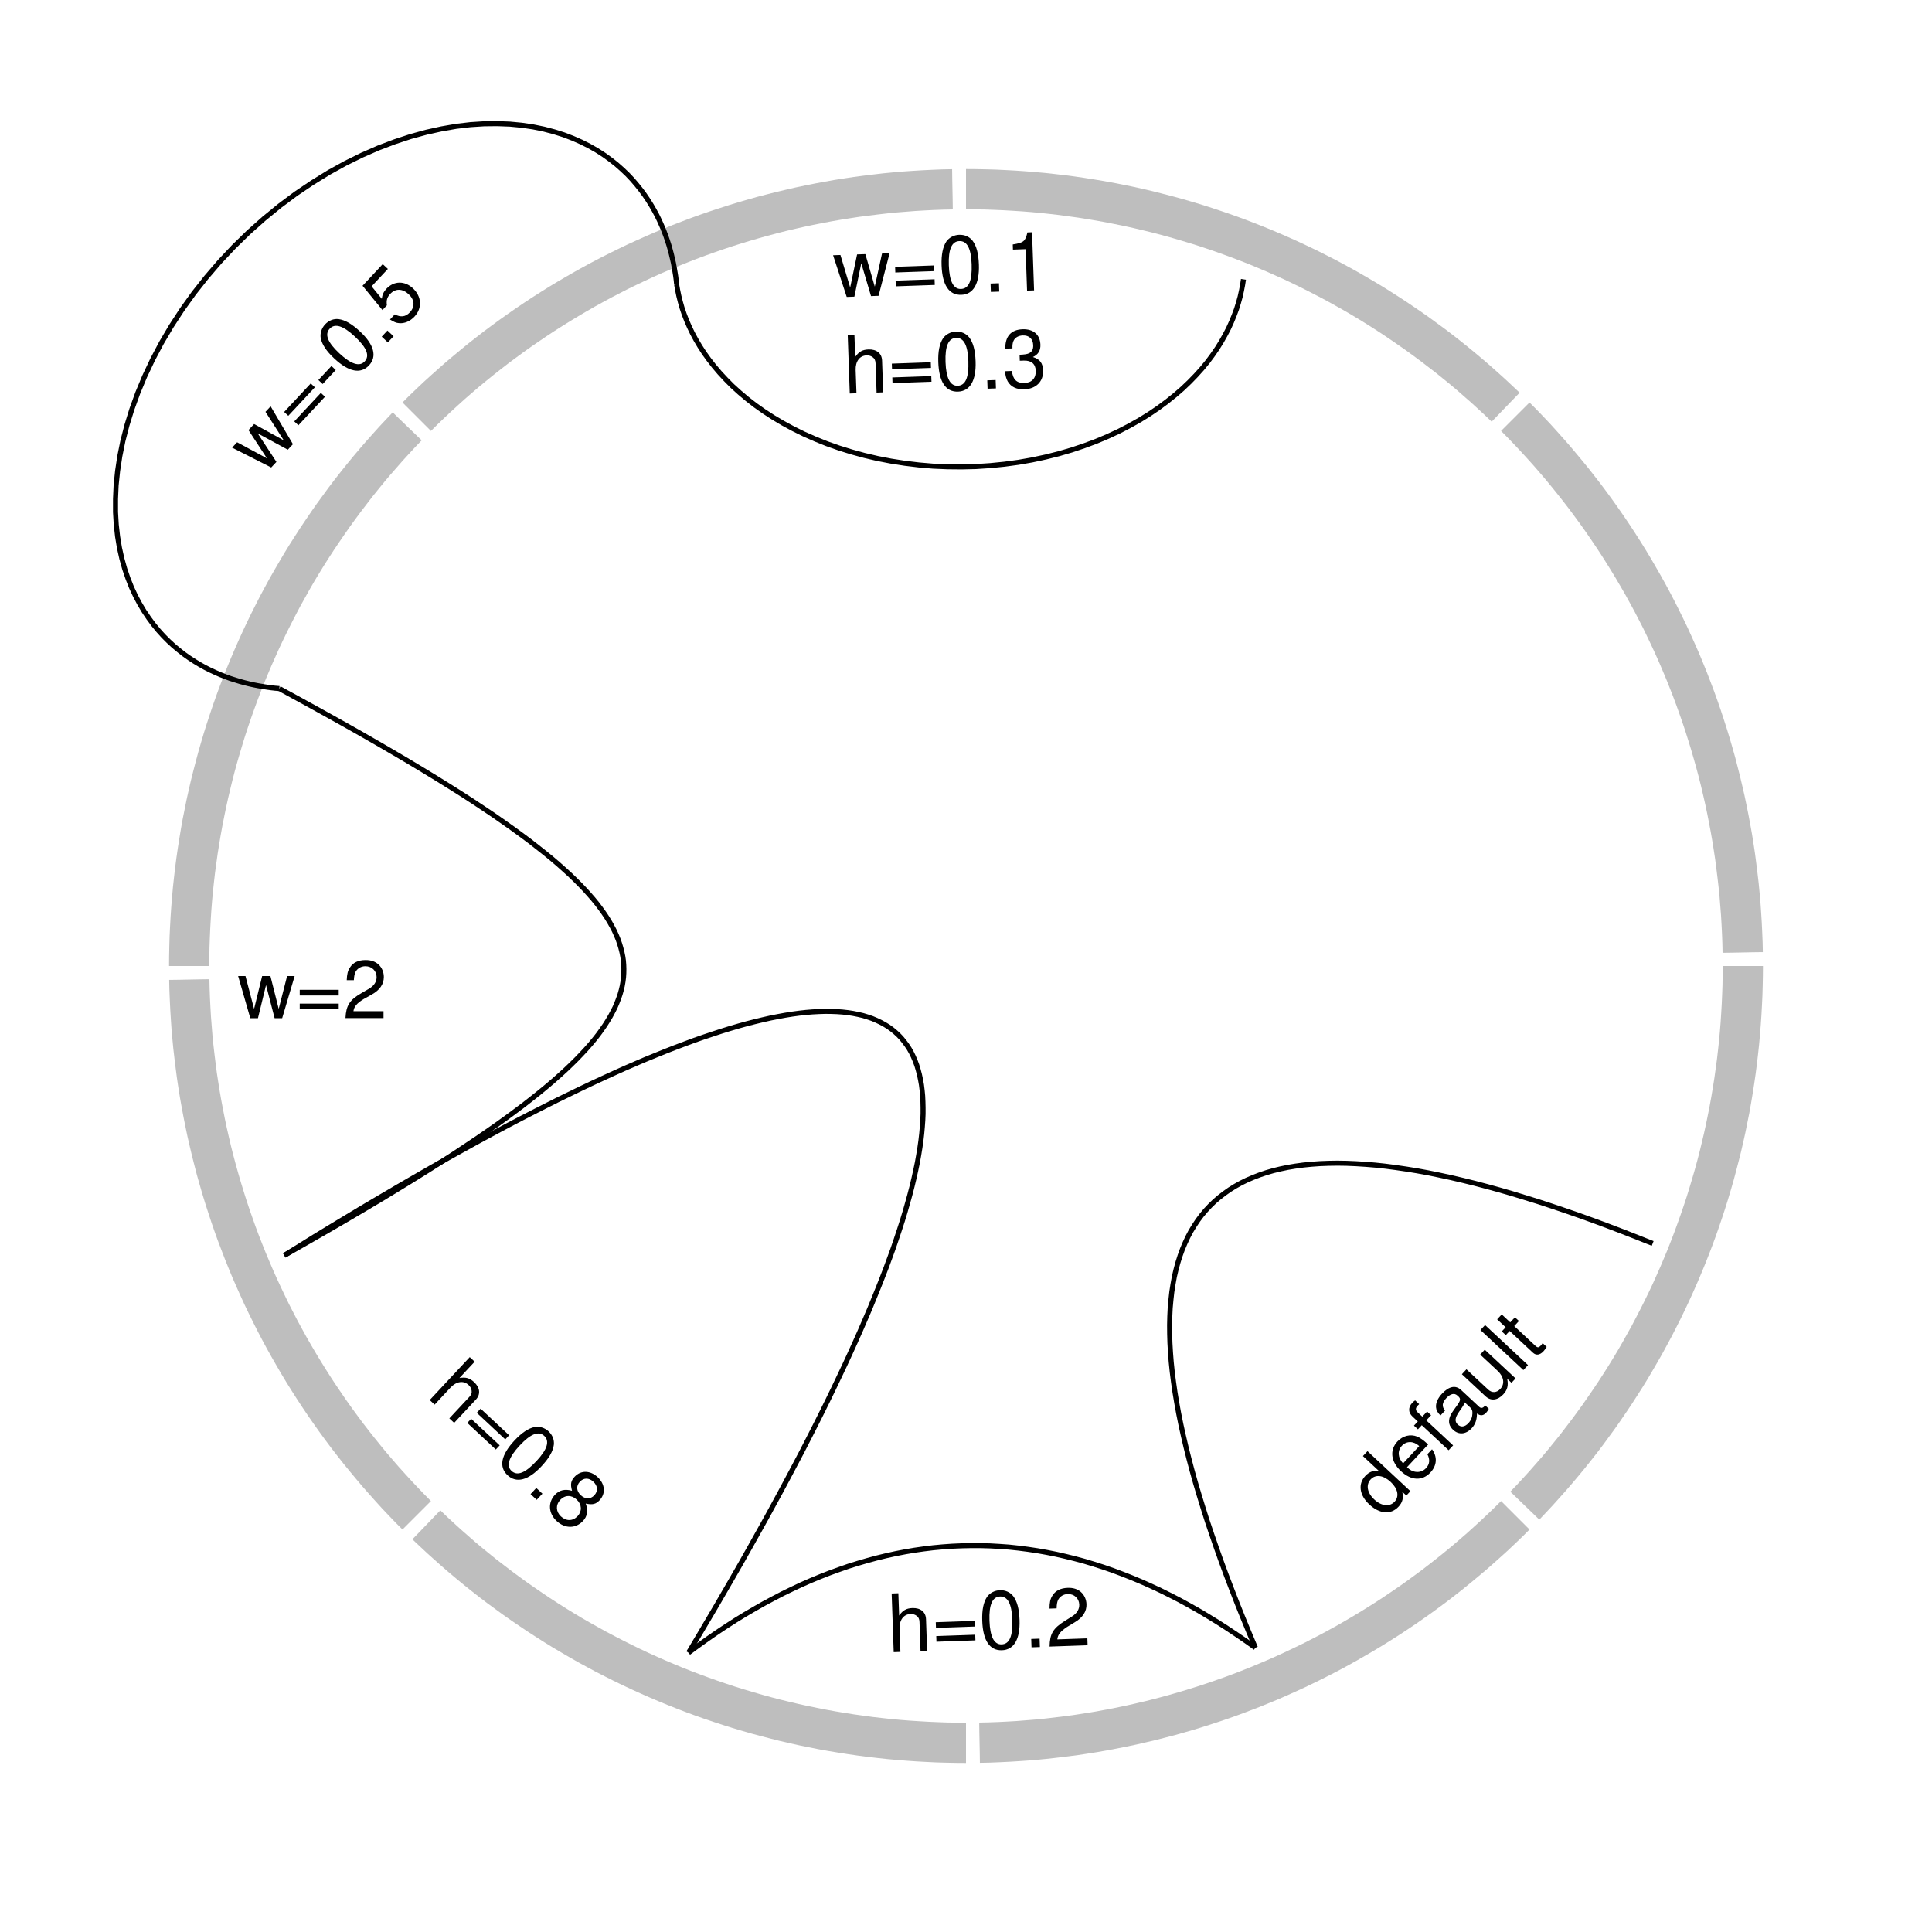
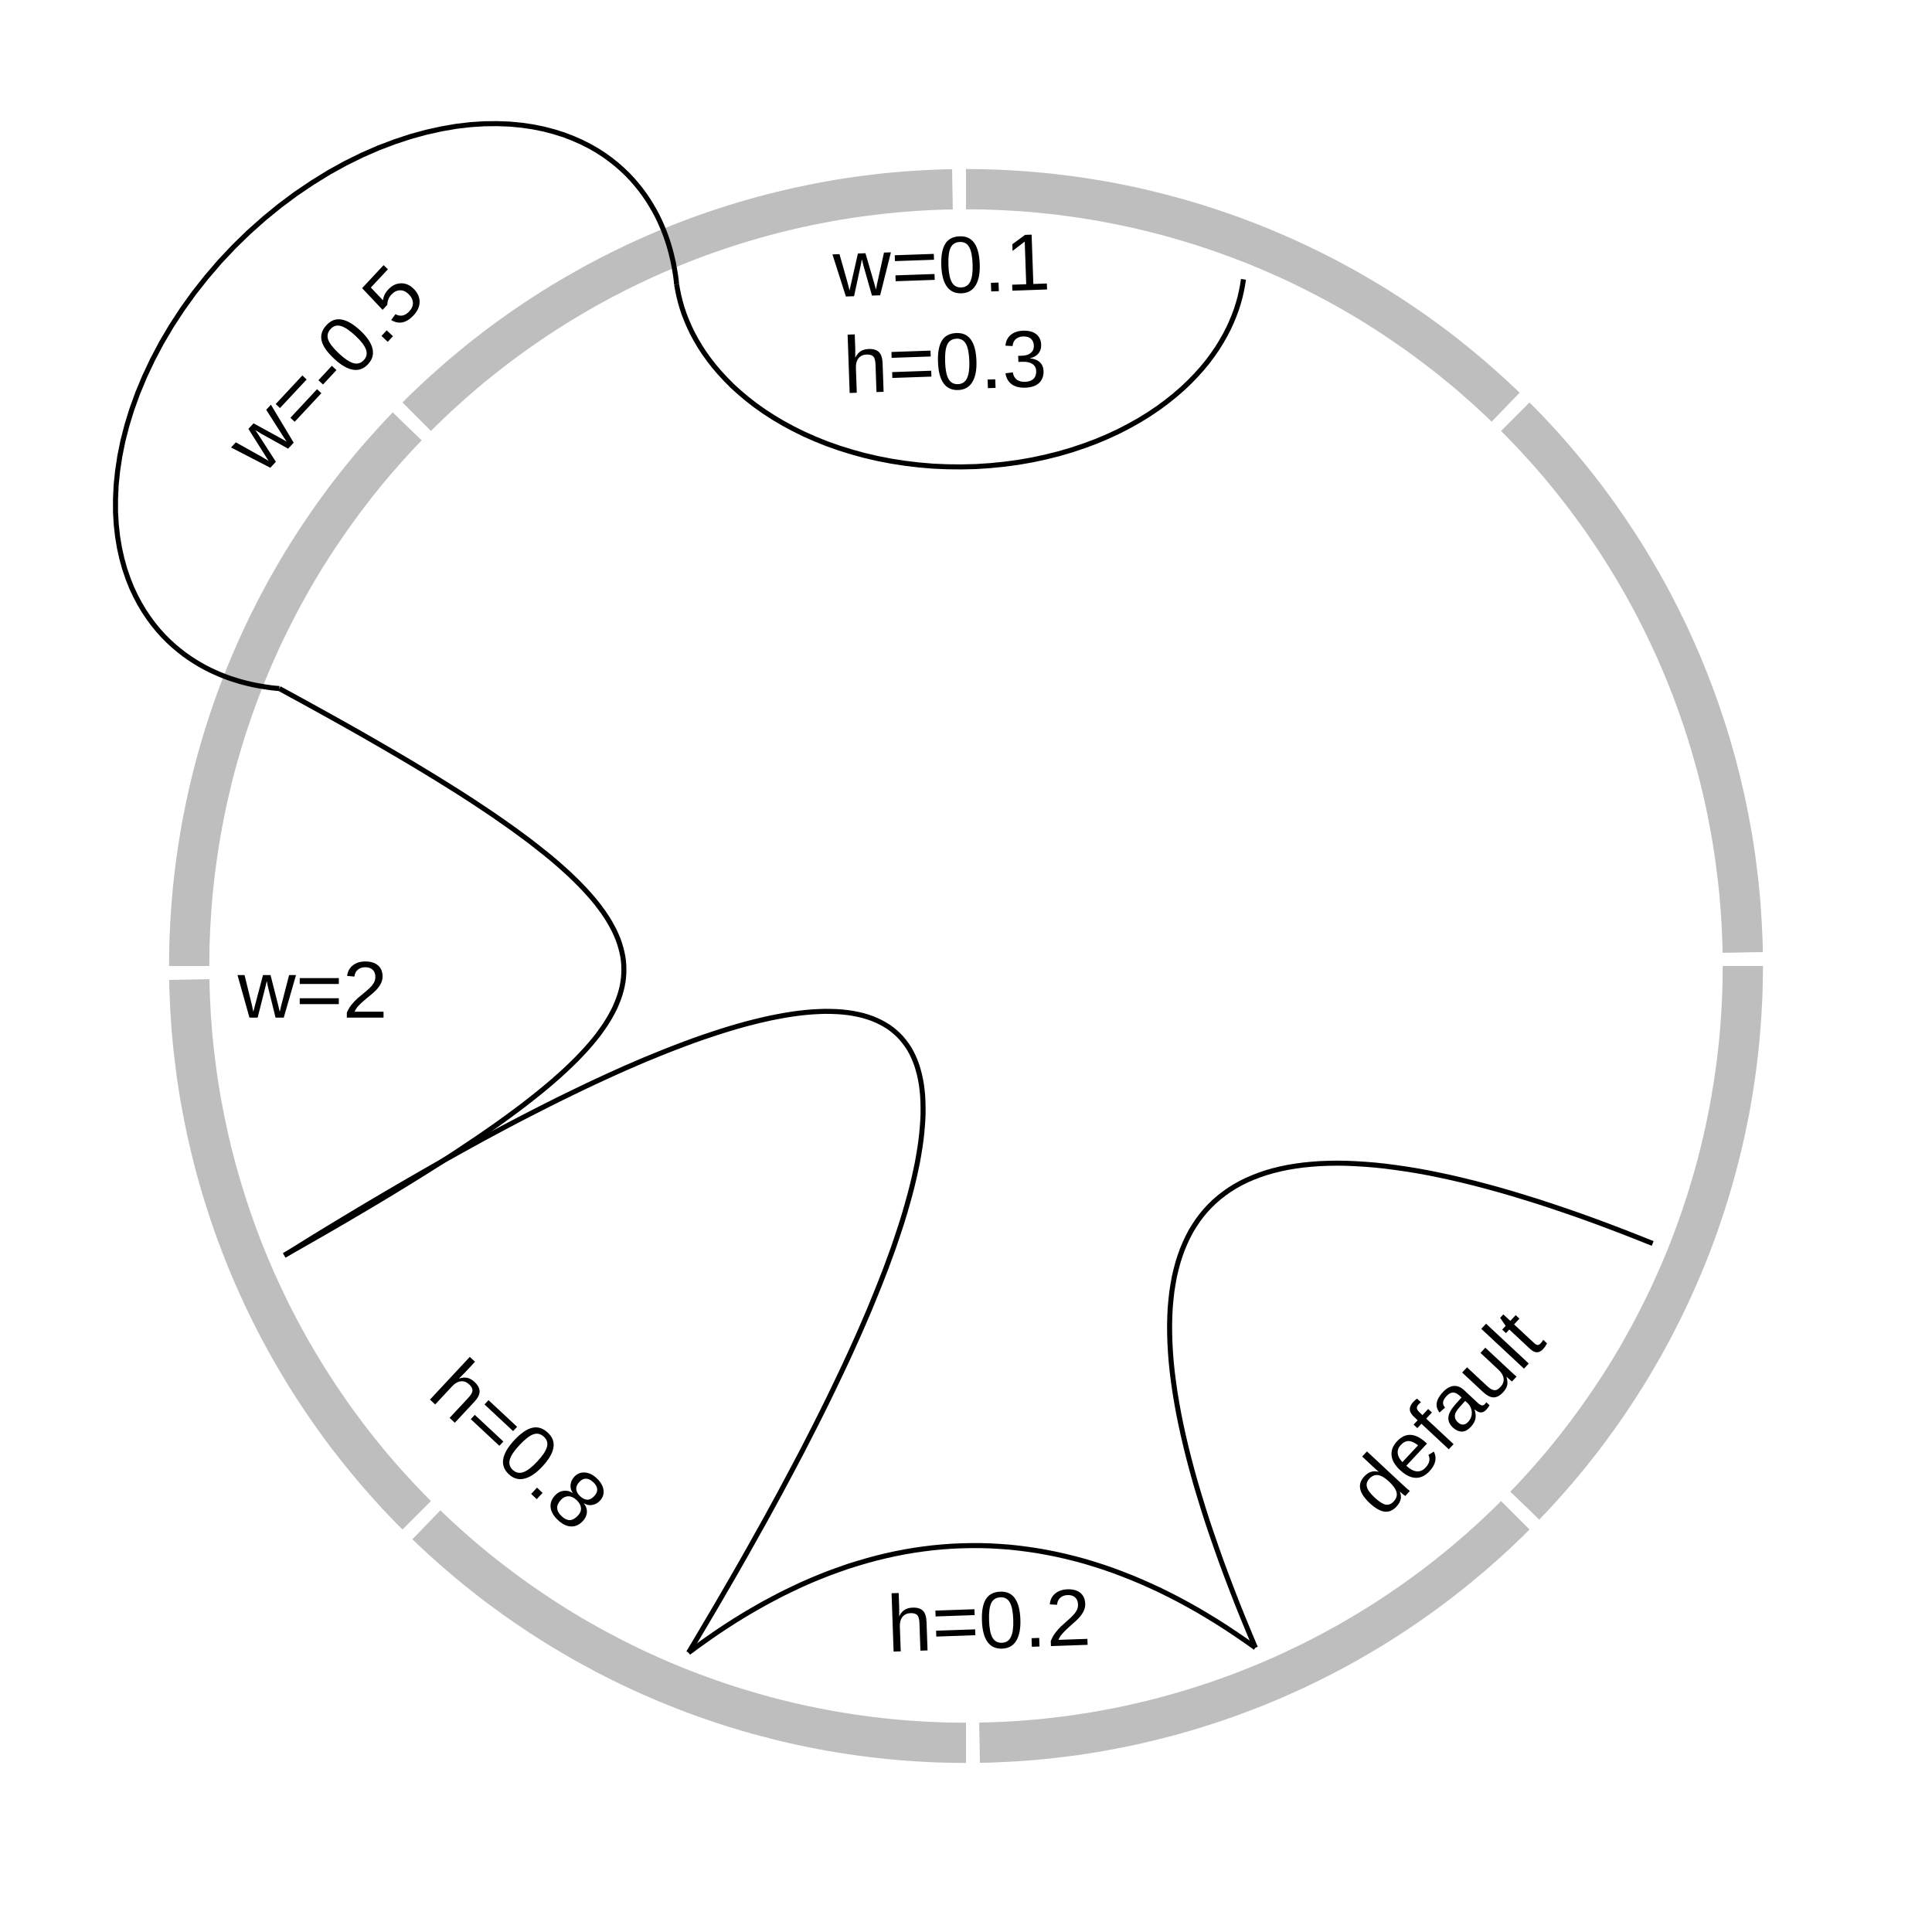
<svg xmlns="http://www.w3.org/2000/svg" viewBox="0 0 288.00 288.00">
  <defs>
    <style type="text/css">
    line, polyline, polygon, path, rect, circle {
      fill: none;
      stroke: #000000;
      stroke-linecap: round;
      stroke-linejoin: round;
      stroke-miterlimit: 10.00;
    }
  </style>
  </defs>
  <rect width="100%" height="100%" style="stroke: none; fill: #FFFFFF;" />
  <defs>
    <clipPath id="cpMTQuNDB8MjczLjYwfDI3My42MHwxNC40MA==">
      <rect x="14.40" y="14.40" width="259.20" height="259.20" />
    </clipPath>
  </defs>
  <polygon points="256.80,144.00 258.30,144.00 259.80,144.00 261.30,144.00 262.80,144.00 262.79,145.47 262.76,146.94 262.72,148.41 262.65,149.88 262.57,151.35 262.47,152.82 262.35,154.29 262.22,155.75 262.06,157.22 261.89,158.68 261.70,160.14 261.49,161.59 261.26,163.05 261.02,164.50 260.76,165.95 260.47,167.39 260.18,168.83 259.86,170.27 259.53,171.70 259.17,173.13 258.80,174.55 258.42,175.97 258.01,177.39 257.59,178.80 257.15,180.20 256.69,181.60 256.22,182.99 255.73,184.38 255.22,185.76 254.69,187.14 254.15,188.50 253.59,189.86 253.01,191.22 252.42,192.56 251.81,193.90 251.18,195.24 250.54,196.56 249.88,197.87 249.21,199.18 248.51,200.48 247.81,201.77 247.08,203.05 246.34,204.32 245.59,205.59 244.82,206.84 244.03,208.08 243.23,209.32 242.41,210.54 241.58,211.76 240.74,212.96 239.87,214.15 239.00,215.34 238.11,216.51 237.20,217.67 236.28,218.82 235.35,219.95 234.40,221.08 233.44,222.19 232.46,223.29 231.48,224.38 230.47,225.46 229.46,226.53 228.38,225.48 227.30,224.44 226.22,223.40 225.14,222.36 226.11,221.35 227.06,220.32 228.00,219.29 228.92,218.24 229.84,217.19 230.74,216.12 231.62,215.04 232.50,213.95 233.35,212.84 234.20,211.73 235.03,210.61 235.85,209.48 236.65,208.33 237.44,207.18 238.22,206.02 238.98,204.85 239.73,203.67 240.46,202.48 241.18,201.28 241.88,200.07 242.56,198.85 243.24,197.63 243.89,196.39 244.53,195.15 245.16,193.90 245.77,192.65 246.37,191.38 246.94,190.11 247.51,188.83 248.05,187.55 248.59,186.26 249.10,184.96 249.60,183.65 250.08,182.34 250.55,181.02 251.00,179.70 251.44,178.37 251.85,177.04 252.25,175.70 252.64,174.36 253.01,173.01 253.36,171.66 253.69,170.30 254.01,168.94 254.31,167.58 254.59,166.21 254.86,164.84 255.11,163.46 255.34,162.08 255.56,160.70 255.75,159.32 255.94,157.94 256.10,156.55 256.25,155.16 256.38,153.77 256.49,152.38 256.58,150.98 256.66,149.59 256.72,148.19 256.77,146.79 256.79,145.40 256.80,144.00 " style="stroke-width: 0.75; stroke: none; fill: #BEBEBE;" clip-path="url(#cpMTQuNDB8MjczLjYwfDI3My42MHwxNC40MA==)" />
  <polygon points="223.76,223.76 224.82,224.82 225.88,225.88 226.94,226.94 228.00,228.00 226.96,229.04 225.90,230.06 224.83,231.07 223.74,232.06 222.64,233.04 221.54,234.01 220.41,234.96 219.28,235.90 218.14,236.83 216.98,237.74 215.82,238.64 214.64,239.52 213.45,240.39 212.25,241.24 211.04,242.08 209.82,242.90 208.59,243.71 207.35,244.50 206.10,245.28 204.84,246.04 203.57,246.78 202.30,247.51 201.01,248.23 199.71,248.93 198.41,249.61 197.10,250.27 195.78,250.92 194.45,251.56 193.11,252.17 191.77,252.77 190.42,253.36 189.06,253.92 187.70,254.47 186.32,255.00 184.95,255.52 183.56,256.02 182.17,256.50 180.77,256.96 179.37,257.41 177.97,257.84 176.55,258.25 175.14,258.65 173.71,259.02 172.29,259.38 170.85,259.72 169.42,260.05 167.98,260.35 166.54,260.64 165.09,260.91 163.64,261.17 162.19,261.40 160.73,261.62 159.27,261.81 157.81,261.99 156.35,262.16 154.89,262.30 153.42,262.43 151.95,262.53 150.48,262.62 149.01,262.69 147.54,262.75 146.07,262.78 146.05,261.28 146.02,259.78 145.99,258.28 145.97,256.78 147.37,256.75 148.76,256.70 150.16,256.63 151.55,256.55 152.95,256.44 154.34,256.33 155.73,256.19 157.12,256.03 158.50,255.86 159.89,255.68 161.27,255.47 162.65,255.25 164.03,255.01 165.40,254.75 166.77,254.48 168.14,254.19 169.50,253.88 170.86,253.56 172.21,253.22 173.56,252.86 174.91,252.48 176.25,252.09 177.59,251.68 178.92,251.26 180.24,250.82 181.56,250.36 182.88,249.89 184.19,249.40 185.49,248.89 186.79,248.37 188.07,247.83 189.36,247.28 190.63,246.71 191.90,246.12 193.16,245.52 194.42,244.91 195.66,244.27 196.90,243.63 198.13,242.96 199.35,242.29 200.56,241.59 201.77,240.88 202.96,240.16 204.15,239.42 205.33,238.67 206.50,237.90 207.65,237.12 208.80,236.33 209.94,235.52 211.07,234.69 212.19,233.86 213.30,233.00 214.39,232.14 215.48,231.26 216.56,230.37 217.62,229.46 218.67,228.55 219.71,227.61 220.74,226.67 221.76,225.71 222.77,224.74 223.76,223.76 " style="stroke-width: 0.75; stroke: none; fill: #BEBEBE;" clip-path="url(#cpMTQuNDB8MjczLjYwfDI3My42MHwxNC40MA==)" />
  <polygon points="144.00,256.80 144.00,258.30 144.00,259.80 144.00,261.30 144.00,262.80 142.53,262.79 141.06,262.76 139.59,262.72 138.12,262.65 136.65,262.57 135.18,262.47 133.71,262.35 132.25,262.22 130.78,262.06 129.32,261.89 127.86,261.70 126.41,261.49 124.95,261.26 123.50,261.02 122.05,260.76 120.61,260.47 119.17,260.18 117.73,259.86 116.30,259.53 114.87,259.17 113.45,258.80 112.03,258.42 110.61,258.01 109.20,257.59 107.80,257.15 106.40,256.69 105.01,256.22 103.62,255.73 102.24,255.22 100.86,254.69 99.50,254.15 98.14,253.59 96.78,253.01 95.44,252.42 94.10,251.81 92.76,251.18 91.44,250.54 90.13,249.88 88.82,249.21 87.52,248.51 86.23,247.81 84.95,247.08 83.68,246.34 82.41,245.59 81.16,244.82 79.92,244.03 78.68,243.23 77.46,242.41 76.24,241.58 75.04,240.74 73.85,239.87 72.66,239.00 71.49,238.11 70.33,237.20 69.18,236.28 68.05,235.35 66.92,234.40 65.81,233.44 64.71,232.46 63.62,231.48 62.54,230.47 61.47,229.46 62.52,228.38 63.56,227.30 64.60,226.22 65.64,225.14 66.65,226.11 67.68,227.06 68.71,228.00 69.76,228.92 70.81,229.84 71.88,230.74 72.96,231.62 74.05,232.50 75.16,233.35 76.27,234.20 77.39,235.03 78.52,235.85 79.67,236.65 80.82,237.44 81.98,238.22 83.15,238.98 84.33,239.73 85.52,240.46 86.72,241.18 87.93,241.88 89.15,242.56 90.37,243.24 91.61,243.89 92.85,244.53 94.10,245.16 95.35,245.77 96.62,246.37 97.89,246.94 99.17,247.51 100.45,248.05 101.74,248.59 103.04,249.10 104.35,249.60 105.66,250.08 106.98,250.55 108.30,251.00 109.63,251.44 110.96,251.85 112.30,252.25 113.64,252.64 114.99,253.01 116.34,253.36 117.70,253.69 119.06,254.01 120.42,254.31 121.79,254.59 123.16,254.86 124.54,255.11 125.92,255.34 127.30,255.56 128.68,255.75 130.06,255.94 131.45,256.10 132.84,256.25 134.23,256.38 135.62,256.49 137.02,256.58 138.41,256.66 139.81,256.72 141.21,256.77 142.60,256.79 144.00,256.80 " style="stroke-width: 0.75; stroke: none; fill: #BEBEBE;" clip-path="url(#cpMTQuNDB8MjczLjYwfDI3My42MHwxNC40MA==)" />
  <polygon points="64.24,223.76 63.18,224.82 62.12,225.88 61.06,226.94 60.00,228.00 58.96,226.96 57.94,225.90 56.93,224.83 55.94,223.74 54.96,222.64 53.99,221.54 53.04,220.41 52.10,219.28 51.17,218.14 50.26,216.98 49.36,215.82 48.48,214.64 47.61,213.45 46.76,212.25 45.92,211.04 45.10,209.82 44.29,208.59 43.50,207.35 42.72,206.10 41.96,204.84 41.22,203.57 40.49,202.30 39.77,201.01 39.07,199.71 38.39,198.41 37.73,197.10 37.08,195.78 36.44,194.45 35.83,193.11 35.23,191.77 34.64,190.42 34.08,189.06 33.53,187.70 33.00,186.32 32.48,184.95 31.98,183.56 31.50,182.17 31.04,180.77 30.59,179.37 30.16,177.97 29.75,176.55 29.35,175.14 28.98,173.71 28.62,172.29 28.28,170.85 27.95,169.42 27.65,167.98 27.36,166.54 27.09,165.09 26.83,163.64 26.60,162.19 26.38,160.73 26.19,159.27 26.01,157.81 25.84,156.35 25.70,154.89 25.57,153.42 25.47,151.95 25.38,150.48 25.31,149.01 25.25,147.54 25.22,146.07 26.72,146.05 28.22,146.02 29.72,145.99 31.22,145.97 31.25,147.37 31.30,148.76 31.37,150.16 31.45,151.55 31.56,152.95 31.67,154.34 31.81,155.73 31.97,157.12 32.14,158.50 32.32,159.89 32.53,161.27 32.75,162.65 32.99,164.03 33.25,165.40 33.52,166.77 33.81,168.14 34.12,169.50 34.44,170.86 34.78,172.21 35.14,173.56 35.52,174.91 35.91,176.25 36.32,177.59 36.74,178.92 37.18,180.24 37.64,181.56 38.11,182.88 38.60,184.19 39.11,185.49 39.63,186.79 40.17,188.07 40.72,189.36 41.29,190.63 41.88,191.90 42.48,193.16 43.09,194.42 43.73,195.66 44.37,196.90 45.04,198.13 45.71,199.35 46.41,200.56 47.12,201.77 47.84,202.96 48.58,204.15 49.33,205.33 50.10,206.50 50.88,207.65 51.67,208.80 52.48,209.94 53.31,211.07 54.14,212.19 55.00,213.30 55.86,214.39 56.74,215.48 57.63,216.56 58.54,217.62 59.45,218.67 60.39,219.71 61.33,220.74 62.29,221.76 63.26,222.77 64.24,223.76 " style="stroke-width: 0.75; stroke: none; fill: #BEBEBE;" clip-path="url(#cpMTQuNDB8MjczLjYwfDI3My42MHwxNC40MA==)" />
  <polygon points="31.20,144.00 29.70,144.00 28.20,144.00 26.70,144.00 25.20,144.00 25.21,142.53 25.24,141.06 25.28,139.59 25.35,138.12 25.43,136.65 25.53,135.18 25.65,133.71 25.78,132.25 25.94,130.78 26.11,129.32 26.30,127.86 26.51,126.41 26.74,124.95 26.98,123.50 27.24,122.05 27.53,120.61 27.82,119.17 28.14,117.73 28.47,116.30 28.83,114.87 29.20,113.45 29.58,112.03 29.99,110.61 30.41,109.20 30.85,107.80 31.31,106.40 31.78,105.01 32.27,103.62 32.78,102.24 33.31,100.86 33.85,99.50 34.41,98.14 34.99,96.78 35.58,95.44 36.19,94.10 36.82,92.76 37.46,91.44 38.12,90.13 38.79,88.82 39.49,87.52 40.19,86.23 40.92,84.95 41.66,83.68 42.41,82.41 43.18,81.16 43.97,79.92 44.77,78.68 45.59,77.46 46.42,76.24 47.26,75.04 48.13,73.85 49.00,72.66 49.89,71.49 50.80,70.33 51.72,69.18 52.65,68.05 53.60,66.92 54.56,65.81 55.54,64.71 56.52,63.62 57.53,62.54 58.54,61.47 59.62,62.52 60.70,63.56 61.78,64.60 62.86,65.64 61.89,66.65 60.94,67.68 60.00,68.71 59.08,69.76 58.16,70.81 57.26,71.88 56.38,72.96 55.50,74.05 54.65,75.16 53.80,76.27 52.97,77.39 52.15,78.52 51.35,79.67 50.56,80.82 49.78,81.98 49.02,83.15 48.27,84.33 47.54,85.52 46.82,86.72 46.12,87.93 45.44,89.15 44.76,90.37 44.11,91.61 43.47,92.85 42.84,94.10 42.23,95.35 41.63,96.62 41.06,97.89 40.49,99.17 39.95,100.45 39.41,101.74 38.90,103.04 38.40,104.35 37.92,105.66 37.45,106.98 37.00,108.30 36.56,109.63 36.15,110.96 35.75,112.30 35.36,113.64 34.99,114.99 34.64,116.34 34.31,117.70 33.99,119.06 33.69,120.42 33.41,121.79 33.14,123.16 32.89,124.54 32.66,125.92 32.44,127.30 32.25,128.68 32.06,130.06 31.90,131.45 31.75,132.84 31.62,134.23 31.51,135.62 31.42,137.02 31.34,138.41 31.28,139.81 31.23,141.21 31.21,142.60 31.20,144.00 " style="stroke-width: 0.75; stroke: none; fill: #BEBEBE;" clip-path="url(#cpMTQuNDB8MjczLjYwfDI3My42MHwxNC40MA==)" />
  <polygon points="64.24,64.24 63.18,63.18 62.12,62.12 61.06,61.06 60.00,60.00 61.04,58.96 62.10,57.94 63.17,56.93 64.26,55.94 65.36,54.96 66.46,53.99 67.59,53.04 68.72,52.10 69.86,51.17 71.02,50.26 72.18,49.36 73.36,48.48 74.55,47.61 75.75,46.76 76.96,45.92 78.18,45.10 79.41,44.29 80.65,43.50 81.90,42.72 83.16,41.96 84.43,41.22 85.70,40.49 86.99,39.77 88.29,39.07 89.59,38.39 90.90,37.73 92.22,37.08 93.55,36.44 94.89,35.83 96.23,35.23 97.58,34.64 98.94,34.08 100.30,33.53 101.68,33.00 103.05,32.48 104.44,31.98 105.83,31.50 107.23,31.04 108.63,30.59 110.03,30.16 111.45,29.75 112.86,29.35 114.29,28.98 115.71,28.62 117.15,28.28 118.58,27.95 120.02,27.65 121.46,27.36 122.91,27.09 124.36,26.83 125.81,26.60 127.27,26.38 128.73,26.19 130.19,26.01 131.65,25.84 133.11,25.70 134.58,25.57 136.05,25.47 137.52,25.38 138.99,25.31 140.46,25.25 141.93,25.22 141.95,26.72 141.98,28.22 142.01,29.72 142.03,31.22 140.63,31.25 139.24,31.30 137.84,31.37 136.45,31.45 135.05,31.56 133.66,31.67 132.27,31.81 130.88,31.97 129.50,32.14 128.11,32.32 126.73,32.53 125.35,32.75 123.97,32.99 122.60,33.25 121.23,33.52 119.86,33.81 118.50,34.12 117.14,34.44 115.79,34.78 114.44,35.14 113.09,35.52 111.75,35.91 110.41,36.32 109.08,36.74 107.76,37.18 106.44,37.64 105.12,38.11 103.81,38.60 102.51,39.11 101.21,39.63 99.93,40.17 98.64,40.72 97.37,41.29 96.10,41.88 94.84,42.48 93.58,43.09 92.34,43.73 91.10,44.37 89.87,45.04 88.65,45.71 87.44,46.41 86.23,47.12 85.04,47.84 83.85,48.58 82.67,49.33 81.50,50.10 80.35,50.88 79.20,51.67 78.06,52.48 76.93,53.31 75.81,54.14 74.70,55.00 73.61,55.86 72.52,56.74 71.44,57.63 70.38,58.54 69.33,59.45 68.29,60.39 67.26,61.33 66.24,62.29 65.23,63.26 64.24,64.24 " style="stroke-width: 0.75; stroke: none; fill: #BEBEBE;" clip-path="url(#cpMTQuNDB8MjczLjYwfDI3My42MHwxNC40MA==)" />
  <polygon points="144.00,31.20 144.00,29.70 144.00,28.20 144.00,26.70 144.00,25.20 145.47,25.21 146.94,25.24 148.41,25.28 149.88,25.35 151.35,25.43 152.82,25.53 154.29,25.65 155.75,25.78 157.22,25.94 158.68,26.11 160.14,26.30 161.59,26.51 163.05,26.74 164.50,26.98 165.95,27.24 167.39,27.53 168.83,27.82 170.27,28.14 171.70,28.47 173.13,28.83 174.55,29.20 175.97,29.58 177.39,29.99 178.80,30.41 180.20,30.85 181.60,31.31 182.99,31.78 184.38,32.27 185.76,32.78 187.14,33.31 188.50,33.85 189.86,34.41 191.22,34.99 192.56,35.58 193.90,36.19 195.24,36.82 196.56,37.46 197.87,38.12 199.18,38.79 200.48,39.49 201.77,40.19 203.05,40.92 204.32,41.66 205.59,42.41 206.84,43.18 208.08,43.97 209.32,44.77 210.54,45.59 211.76,46.42 212.96,47.26 214.15,48.13 215.34,49.00 216.51,49.89 217.67,50.80 218.82,51.72 219.95,52.65 221.08,53.60 222.19,54.56 223.29,55.54 224.38,56.52 225.46,57.53 226.53,58.54 225.48,59.62 224.44,60.70 223.40,61.78 222.36,62.86 221.35,61.89 220.32,60.94 219.29,60.00 218.24,59.08 217.19,58.16 216.12,57.26 215.04,56.38 213.95,55.50 212.84,54.65 211.73,53.80 210.61,52.97 209.48,52.15 208.33,51.35 207.18,50.56 206.02,49.78 204.85,49.02 203.67,48.27 202.48,47.54 201.28,46.82 200.07,46.12 198.85,45.44 197.63,44.76 196.39,44.11 195.15,43.47 193.90,42.84 192.65,42.23 191.38,41.63 190.11,41.06 188.83,40.49 187.55,39.95 186.26,39.41 184.96,38.90 183.65,38.40 182.34,37.92 181.02,37.45 179.70,37.00 178.37,36.56 177.04,36.15 175.70,35.75 174.36,35.36 173.01,34.99 171.66,34.64 170.30,34.31 168.94,33.99 167.58,33.69 166.21,33.41 164.84,33.14 163.46,32.89 162.08,32.66 160.70,32.44 159.32,32.25 157.94,32.06 156.55,31.90 155.16,31.75 153.77,31.62 152.38,31.51 150.98,31.42 149.59,31.34 148.19,31.28 146.79,31.23 145.40,31.21 144.00,31.20 " style="stroke-width: 0.75; stroke: none; fill: #BEBEBE;" clip-path="url(#cpMTQuNDB8MjczLjYwfDI3My42MHwxNC40MA==)" />
  <polygon points="223.76,64.24 224.82,63.18 225.88,62.12 226.94,61.06 228.00,60.00 229.04,61.04 230.06,62.10 231.07,63.17 232.06,64.26 233.04,65.36 234.01,66.46 234.96,67.59 235.90,68.72 236.83,69.86 237.74,71.02 238.64,72.18 239.52,73.36 240.39,74.55 241.24,75.75 242.08,76.96 242.90,78.18 243.71,79.41 244.50,80.65 245.28,81.90 246.04,83.16 246.78,84.43 247.51,85.70 248.23,86.99 248.93,88.29 249.61,89.59 250.27,90.90 250.92,92.22 251.56,93.55 252.17,94.89 252.77,96.23 253.36,97.58 253.92,98.94 254.47,100.30 255.00,101.68 255.52,103.05 256.02,104.44 256.50,105.83 256.96,107.23 257.41,108.63 257.84,110.03 258.25,111.45 258.65,112.86 259.02,114.29 259.38,115.71 259.72,117.15 260.05,118.58 260.35,120.02 260.64,121.46 260.91,122.91 261.17,124.36 261.40,125.81 261.62,127.27 261.81,128.73 261.99,130.19 262.16,131.65 262.30,133.11 262.43,134.58 262.53,136.05 262.62,137.52 262.69,138.99 262.75,140.46 262.78,141.93 261.28,141.95 259.78,141.98 258.28,142.01 256.78,142.03 256.75,140.63 256.70,139.24 256.63,137.84 256.55,136.45 256.44,135.05 256.33,133.66 256.19,132.27 256.03,130.88 255.86,129.50 255.68,128.11 255.47,126.73 255.25,125.35 255.01,123.97 254.75,122.60 254.48,121.23 254.19,119.86 253.88,118.50 253.56,117.14 253.22,115.79 252.86,114.44 252.48,113.09 252.09,111.75 251.68,110.41 251.26,109.08 250.82,107.76 250.36,106.44 249.89,105.12 249.40,103.81 248.89,102.51 248.37,101.21 247.83,99.93 247.28,98.64 246.71,97.37 246.12,96.10 245.52,94.84 244.91,93.58 244.27,92.34 243.63,91.10 242.96,89.87 242.29,88.65 241.59,87.44 240.88,86.23 240.16,85.04 239.42,83.85 238.67,82.67 237.90,81.50 237.12,80.35 236.33,79.20 235.52,78.06 234.69,76.93 233.86,75.81 233.00,74.70 232.14,73.61 231.26,72.52 230.37,71.44 229.46,70.38 228.55,69.33 227.61,68.29 226.67,67.26 225.71,66.24 224.74,65.23 223.76,64.24 " style="stroke-width: 0.75; stroke: none; fill: #BEBEBE;" clip-path="url(#cpMTQuNDB8MjczLjYwfDI3My42MHwxNC40MA==)" />
  <polyline points="246.36,185.36 244.10,184.46 241.88,183.59 239.70,182.76 237.55,181.96 235.44,181.20 233.36,180.48 231.32,179.79 229.31,179.13 227.34,178.52 225.41,177.93 223.51,177.38 221.65,176.87 219.83,176.39 218.04,175.95 216.28,175.54 214.56,175.17 212.88,174.83 211.24,174.53 209.63,174.27 208.05,174.04 206.51,173.84 205.01,173.68 203.55,173.56 202.12,173.47 200.72,173.41 199.36,173.39 198.04,173.41 196.75,173.46 195.50,173.55 194.29,173.67 193.11,173.83 191.96,174.02 190.86,174.25 189.79,174.51 188.75,174.81 187.75,175.15 186.79,175.52 185.86,175.92 184.97,176.36 184.11,176.84 183.29,177.35 182.51,177.90 181.76,178.48 181.05,179.09 180.37,179.75 179.73,180.43 179.13,181.15 178.56,181.91 178.03,182.71 177.53,183.53 177.07,184.40 176.65,185.30 176.26,186.23 175.91,187.20 175.59,188.21 175.31,189.25 175.06,190.32 174.86,191.43 174.68,192.58 174.55,193.76 174.44,194.98 174.38,196.23 174.35,197.52 174.36,198.84 174.40,200.20 174.48,201.59 174.59,203.02 174.74,204.48 174.93,205.98 175.15,207.52 175.41,209.09 175.70,210.69 176.03,212.33 176.40,214.01 176.80,215.72 177.24,217.47 177.71,219.25 178.22,221.07 178.77,222.92 179.35,224.81 179.96,226.73 180.62,228.69 181.31,230.68 182.03,232.71 182.79,234.77 183.59,236.87 184.42,239.01 185.29,241.18 186.20,243.38 187.14,245.62 " style="stroke-width: 0.75; stroke-linecap: butt;" clip-path="url(#cpMTQuNDB8MjczLjYwfDI3My42MHwxNC40MA==)" />
  <g clip-path="url(#cpMTQuNDB8MjczLjYwfDI3My42MHwxNC40MA==)">
-     <text transform="translate(206.20,226.63) rotate(-407)" style="font-size: 12.00px; font-family: Nimbus Sans L;" textLength="36.02px" lengthAdjust="spacingAndGlyphs">default</text>
+     <text transform="translate(206.14,226.58) rotate(-407)" style="font-size: 12.00px; font-family: Arial;" textLength="36.03px" lengthAdjust="spacingAndGlyphs">default</text>
  </g>
  <polyline points="187.14,245.62 185.72,244.61 184.30,243.64 182.89,242.70 181.47,241.79 180.05,240.92 178.64,240.08 177.22,239.28 175.81,238.51 174.39,237.78 172.98,237.08 171.56,236.42 170.15,235.79 168.74,235.20 167.32,234.64 165.91,234.11 164.50,233.62 163.09,233.17 161.67,232.74 160.26,232.36 158.85,232.01 157.44,231.69 156.03,231.41 154.62,231.16 153.21,230.95 151.80,230.77 150.39,230.62 148.98,230.52 147.57,230.44 146.16,230.40 144.75,230.40 143.35,230.43 141.94,230.49 140.53,230.59 139.12,230.72 137.72,230.89 136.31,231.09 134.90,231.33 133.50,231.60 132.09,231.91 130.69,232.25 129.28,232.63 127.88,233.04 126.47,233.48 125.07,233.97 123.66,234.48 122.26,235.03 120.86,235.61 119.45,236.23 118.05,236.89 116.65,237.57 115.25,238.30 113.85,239.05 112.44,239.85 111.04,240.67 109.64,241.53 108.24,242.43 106.84,243.36 105.44,244.33 104.04,245.33 102.64,246.36 " style="stroke-width: 0.75; stroke-linecap: butt;" clip-path="url(#cpMTQuNDB8MjczLjYwfDI3My42MHwxNC40MA==)" />
  <g clip-path="url(#cpMTQuNDB8MjczLjYwfDI3My42MHwxNC40MA==)">
-     <text transform="translate(132.38,246.31) rotate(-362)" style="font-size: 12.00px; font-family: Nimbus Sans L;" textLength="30.36px" lengthAdjust="spacingAndGlyphs">h=0.2</text>
+     <text transform="translate(132.38,246.23) rotate(-362)" style="font-size: 12.00px; font-family: Arial;" textLength="30.36px" lengthAdjust="spacingAndGlyphs">h=0.2</text>
  </g>
  <polyline points="102.64,246.36 104.03,244.03 105.39,241.73 106.73,239.46 108.03,237.22 109.31,235.01 110.56,232.83 111.78,230.67 112.97,228.54 114.14,226.45 115.27,224.38 116.38,222.34 117.46,220.32 118.51,218.34 119.54,216.39 120.53,214.46 121.50,212.56 122.44,210.69 123.35,208.85 124.23,207.04 125.08,205.26 125.91,203.51 126.71,201.78 127.48,200.08 128.22,198.42 128.93,196.78 129.62,195.17 130.27,193.58 130.90,192.03 131.50,190.51 132.08,189.01 132.62,187.54 133.14,186.11 133.62,184.70 134.08,183.32 134.52,181.96 134.92,180.64 135.29,179.34 135.64,178.08 135.96,176.84 136.25,175.63 136.51,174.45 136.75,173.30 136.95,172.18 137.13,171.08 137.28,170.02 137.40,168.98 137.49,167.97 137.56,166.99 137.60,166.04 137.60,165.12 137.58,164.23 137.54,163.36 137.46,162.53 137.36,161.72 137.22,160.94 137.06,160.19 136.87,159.47 136.66,158.78 136.41,158.11 136.14,157.48 135.84,156.87 135.51,156.29 135.15,155.75 134.76,155.23 134.35,154.73 133.91,154.27 133.44,153.84 132.94,153.43 132.41,153.05 131.86,152.71 131.27,152.39 130.66,152.10 130.02,151.83 129.35,151.60 128.66,151.39 127.93,151.22 127.18,151.07 126.40,150.95 125.59,150.86 124.75,150.80 123.89,150.77 122.99,150.76 122.07,150.79 121.12,150.84 120.14,150.92 119.14,151.03 118.10,151.17 117.04,151.34 115.95,151.54 114.83,151.76 113.68,152.02 112.51,152.30 111.30,152.61 110.07,152.95 108.81,153.32 107.52,153.72 106.21,154.15 104.86,154.60 103.49,155.08 102.09,155.60 100.66,156.14 99.20,156.71 97.72,157.31 96.20,157.93 94.66,158.59 93.09,159.27 91.49,159.99 89.87,160.73 88.21,161.50 86.53,162.30 84.82,163.13 83.08,163.98 81.31,164.87 79.52,165.78 77.69,166.72 75.84,167.69 73.96,168.69 72.05,169.72 70.12,170.78 68.15,171.87 66.16,172.98 64.14,174.12 62.09,175.30 60.01,176.50 57.91,177.73 55.77,178.99 53.61,180.27 51.42,181.59 49.20,182.93 46.95,184.30 44.68,185.71 42.38,187.14 " style="stroke-width: 0.75; stroke-linecap: butt;" clip-path="url(#cpMTQuNDB8MjczLjYwfDI3My42MHwxNC40MA==)" />
  <g clip-path="url(#cpMTQuNDB8MjczLjYwfDI3My42MHwxNC40MA==)">
-     <text transform="translate(63.44,208.13) rotate(-317)" style="font-size: 12.00px; font-family: Nimbus Sans L;" textLength="30.36px" lengthAdjust="spacingAndGlyphs">h=0.8</text>
+     <text transform="translate(63.49,208.07) rotate(-317)" style="font-size: 12.00px; font-family: Arial;" textLength="30.36px" lengthAdjust="spacingAndGlyphs">h=0.8</text>
  </g>
  <polyline points="42.38,187.14 45.65,185.28 48.72,183.52 51.59,181.85 54.29,180.26 56.83,178.75 59.22,177.30 61.47,175.92 63.59,174.60 65.59,173.33 67.48,172.11 69.26,170.93 70.95,169.80 72.54,168.71 74.04,167.66 75.46,166.64 76.80,165.65 78.07,164.70 79.26,163.77 80.39,162.87 81.46,161.99 82.47,161.13 83.41,160.30 84.31,159.48 85.14,158.69 85.93,157.91 86.67,157.14 87.36,156.40 88.01,155.66 88.61,154.94 89.17,154.23 89.68,153.53 90.16,152.84 90.59,152.16 90.99,151.49 91.35,150.82 91.68,150.17 91.96,149.51 92.21,148.87 92.43,148.23 92.61,147.59 92.76,146.96 92.87,146.33 92.95,145.70 92.99,145.07 93.00,144.45 92.98,143.82 92.93,143.19 92.84,142.57 92.71,141.94 92.55,141.31 92.36,140.67 92.14,140.04 91.87,139.39 91.58,138.75 91.24,138.10 90.87,137.44 90.46,136.77 90.01,136.10 89.52,135.42 89.00,134.73 88.43,134.03 87.81,133.32 87.15,132.59 86.45,131.86 85.70,131.11 84.90,130.34 84.04,129.56 83.14,128.76 82.18,127.94 81.16,127.11 80.07,126.25 78.93,125.36 77.72,124.46 76.43,123.52 75.07,122.56 73.64,121.56 72.12,120.54 70.51,119.47 68.81,118.37 67.00,117.23 65.09,116.04 63.07,114.81 60.93,113.52 58.65,112.18 56.24,110.78 53.68,109.31 50.95,107.77 48.04,106.15 44.94,104.44 41.64,102.64 " style="stroke-width: 0.75; stroke-linecap: butt;" clip-path="url(#cpMTQuNDB8MjczLjYwfDI3My42MHwxNC40MA==)" />
  <g clip-path="url(#cpMTQuNDB8MjczLjYwfDI3My42MHwxNC40MA==)">
-     <text x="35.42" y="151.78" style="font-size: 12.00px; font-family: Nimbus Sans L;" textLength="22.34px" lengthAdjust="spacingAndGlyphs">w=2</text>
+     <text x="35.42" y="151.70" style="font-size: 12.00px; font-family: Arial;" textLength="22.35px" lengthAdjust="spacingAndGlyphs">w=2</text>
  </g>
  <polyline points="41.64,102.64 41.03,102.59 40.41,102.52 39.78,102.43 39.14,102.33 38.49,102.22 37.82,102.09 37.14,101.94 36.45,101.77 35.75,101.58 35.04,101.36 34.31,101.13 33.58,100.86 32.84,100.57 32.09,100.24 31.33,99.89 30.56,99.50 29.79,99.07 29.01,98.60 28.23,98.09 27.45,97.54 26.67,96.93 25.89,96.28 25.12,95.57 24.36,94.81 23.61,93.98 22.88,93.09 22.17,92.13 21.48,91.11 20.82,90.00 20.20,88.83 19.61,87.57 19.08,86.23 18.59,84.80 18.17,83.29 17.81,81.68 17.53,79.99 17.33,78.21 17.22,76.34 17.22,74.38 17.31,72.34 17.53,70.21 17.86,68.01 18.32,65.73 18.92,63.40 19.66,61.00 20.54,58.57 21.57,56.10 22.75,53.60 24.07,51.10 25.54,48.61 27.15,46.14 28.90,43.70 30.78,41.32 32.77,39.00 34.88,36.76 37.08,34.62 39.36,32.59 41.71,30.67 44.11,28.88 46.56,27.23 49.02,25.71 51.50,24.34 53.97,23.12 56.42,22.05 58.85,21.13 61.22,20.35 63.55,19.71 65.82,19.21 68.01,18.83 70.14,18.58 72.18,18.45 74.14,18.43 76.01,18.50 77.79,18.67 79.49,18.92 81.10,19.25 82.62,19.65 84.05,20.10 85.40,20.62 86.67,21.18 87.86,21.78 88.98,22.42 90.02,23.09 90.99,23.79 91.89,24.50 92.73,25.24 93.51,25.98 94.23,26.74 94.89,27.51 95.51,28.28 96.08,29.05 96.60,29.82 97.08,30.59 97.52,31.35 97.93,32.11 98.30,32.87 98.63,33.61 98.94,34.35 99.22,35.08 99.47,35.80 99.70,36.51 99.90,37.21 100.08,37.89 100.24,38.57 100.39,39.23 100.51,39.89 100.62,40.53 100.72,41.15 100.80,41.77 100.86,42.38 " style="stroke-width: 0.75; stroke-linecap: butt;" clip-path="url(#cpMTQuNDB8MjczLjYwfDI3My42MHwxNC40MA==)" />
  <g clip-path="url(#cpMTQuNDB8MjczLjYwfDI3My42MHwxNC40MA==)">
-     <text transform="translate(39.14,71.07) rotate(-47)" style="font-size: 12.00px; font-family: Nimbus Sans L;" textLength="36.35px" lengthAdjust="spacingAndGlyphs">w=-0.5</text>
+     <text transform="translate(39.09,71.02) rotate(-47)" style="font-size: 12.00px; font-family: Arial;" textLength="36.35px" lengthAdjust="spacingAndGlyphs">w=-0.5</text>
  </g>
  <polyline points="100.86,42.38 101.01,43.23 101.19,44.10 101.41,44.98 101.67,45.89 101.98,46.81 102.34,47.74 102.75,48.69 103.21,49.65 103.73,50.62 104.31,51.60 104.95,52.59 105.66,53.58 106.43,54.57 107.27,55.56 108.19,56.55 109.17,57.54 110.24,58.51 111.38,59.47 112.59,60.41 113.89,61.33 115.26,62.22 116.71,63.08 118.24,63.91 119.84,64.70 121.51,65.44 123.25,66.14 125.06,66.78 126.92,67.36 128.85,67.89 130.82,68.35 132.84,68.74 134.90,69.06 136.98,69.31 139.09,69.49 141.22,69.58 143.35,69.60 145.48,69.55 147.61,69.41 149.71,69.20 151.79,68.92 153.85,68.56 155.86,68.13 157.82,67.64 159.74,67.08 161.59,66.46 163.39,65.79 165.12,65.06 166.78,64.29 168.36,63.47 169.87,62.62 171.31,61.73 172.67,60.81 173.94,59.87 175.14,58.91 176.27,57.93 177.31,56.94 178.28,55.94 179.18,54.94 180.01,53.93 180.76,52.92 181.45,51.92 182.07,50.92 182.63,49.93 183.14,48.95 183.58,47.98 183.97,47.03 184.32,46.09 184.61,45.16 184.86,44.26 185.06,43.36 185.23,42.49 185.36,41.64 " style="stroke-width: 0.75; stroke-linecap: butt;" clip-path="url(#cpMTQuNDB8MjczLjYwfDI3My42MHwxNC40MA==)" />
  <g clip-path="url(#cpMTQuNDB8MjczLjYwfDI3My42MHwxNC40MA==)">
-     <text transform="translate(124.33,44.33) rotate(-2)" style="font-size: 12.00px; font-family: Nimbus Sans L;" textLength="32.35px" lengthAdjust="spacingAndGlyphs">w=0.1</text>
+     <text transform="translate(124.33,44.26) rotate(-2)" style="font-size: 12.00px; font-family: Arial;" textLength="32.36px" lengthAdjust="spacingAndGlyphs">w=0.1</text>
  </g>
  <g clip-path="url(#cpMTQuNDB8MjczLjYwfDI3My42MHwxNC40MA==)">
-     <text transform="translate(125.83,58.69) rotate(-2)" style="font-size: 12.00px; font-family: Nimbus Sans L;" textLength="30.36px" lengthAdjust="spacingAndGlyphs">h=0.3</text>
+     <text transform="translate(125.83,58.61) rotate(-2)" style="font-size: 12.00px; font-family: Arial;" textLength="30.36px" lengthAdjust="spacingAndGlyphs">h=0.3</text>
  </g>
</svg>
